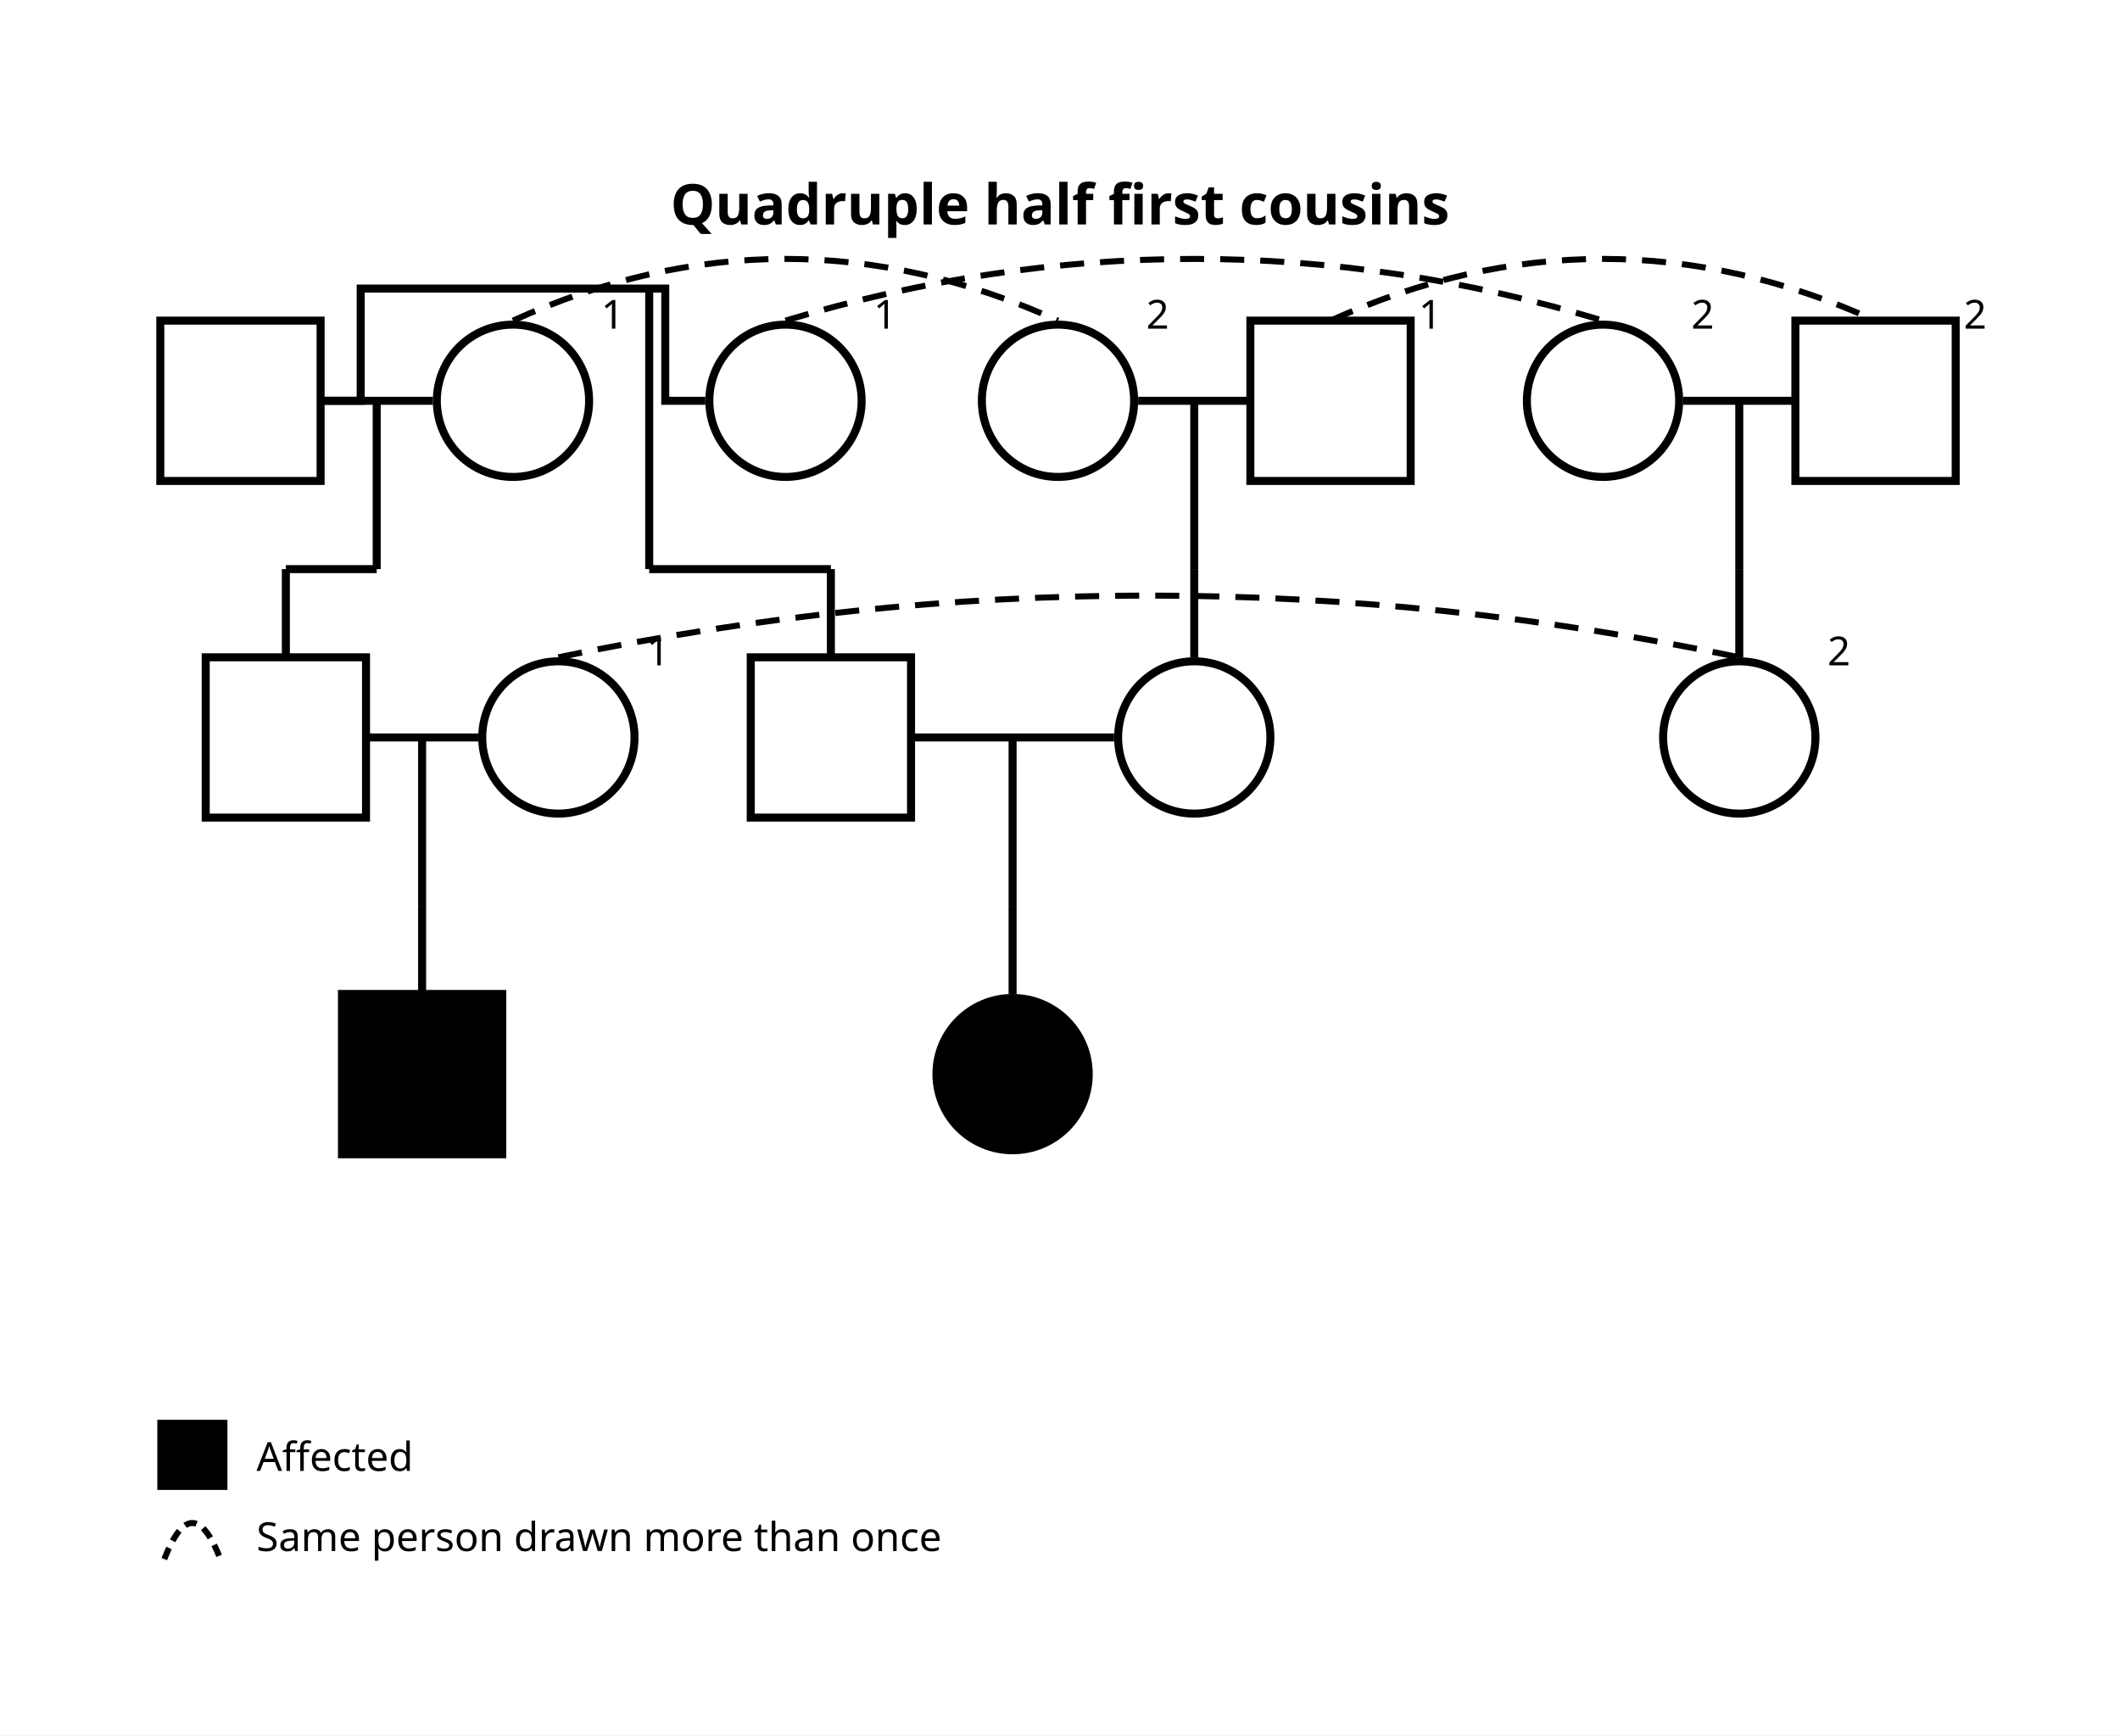
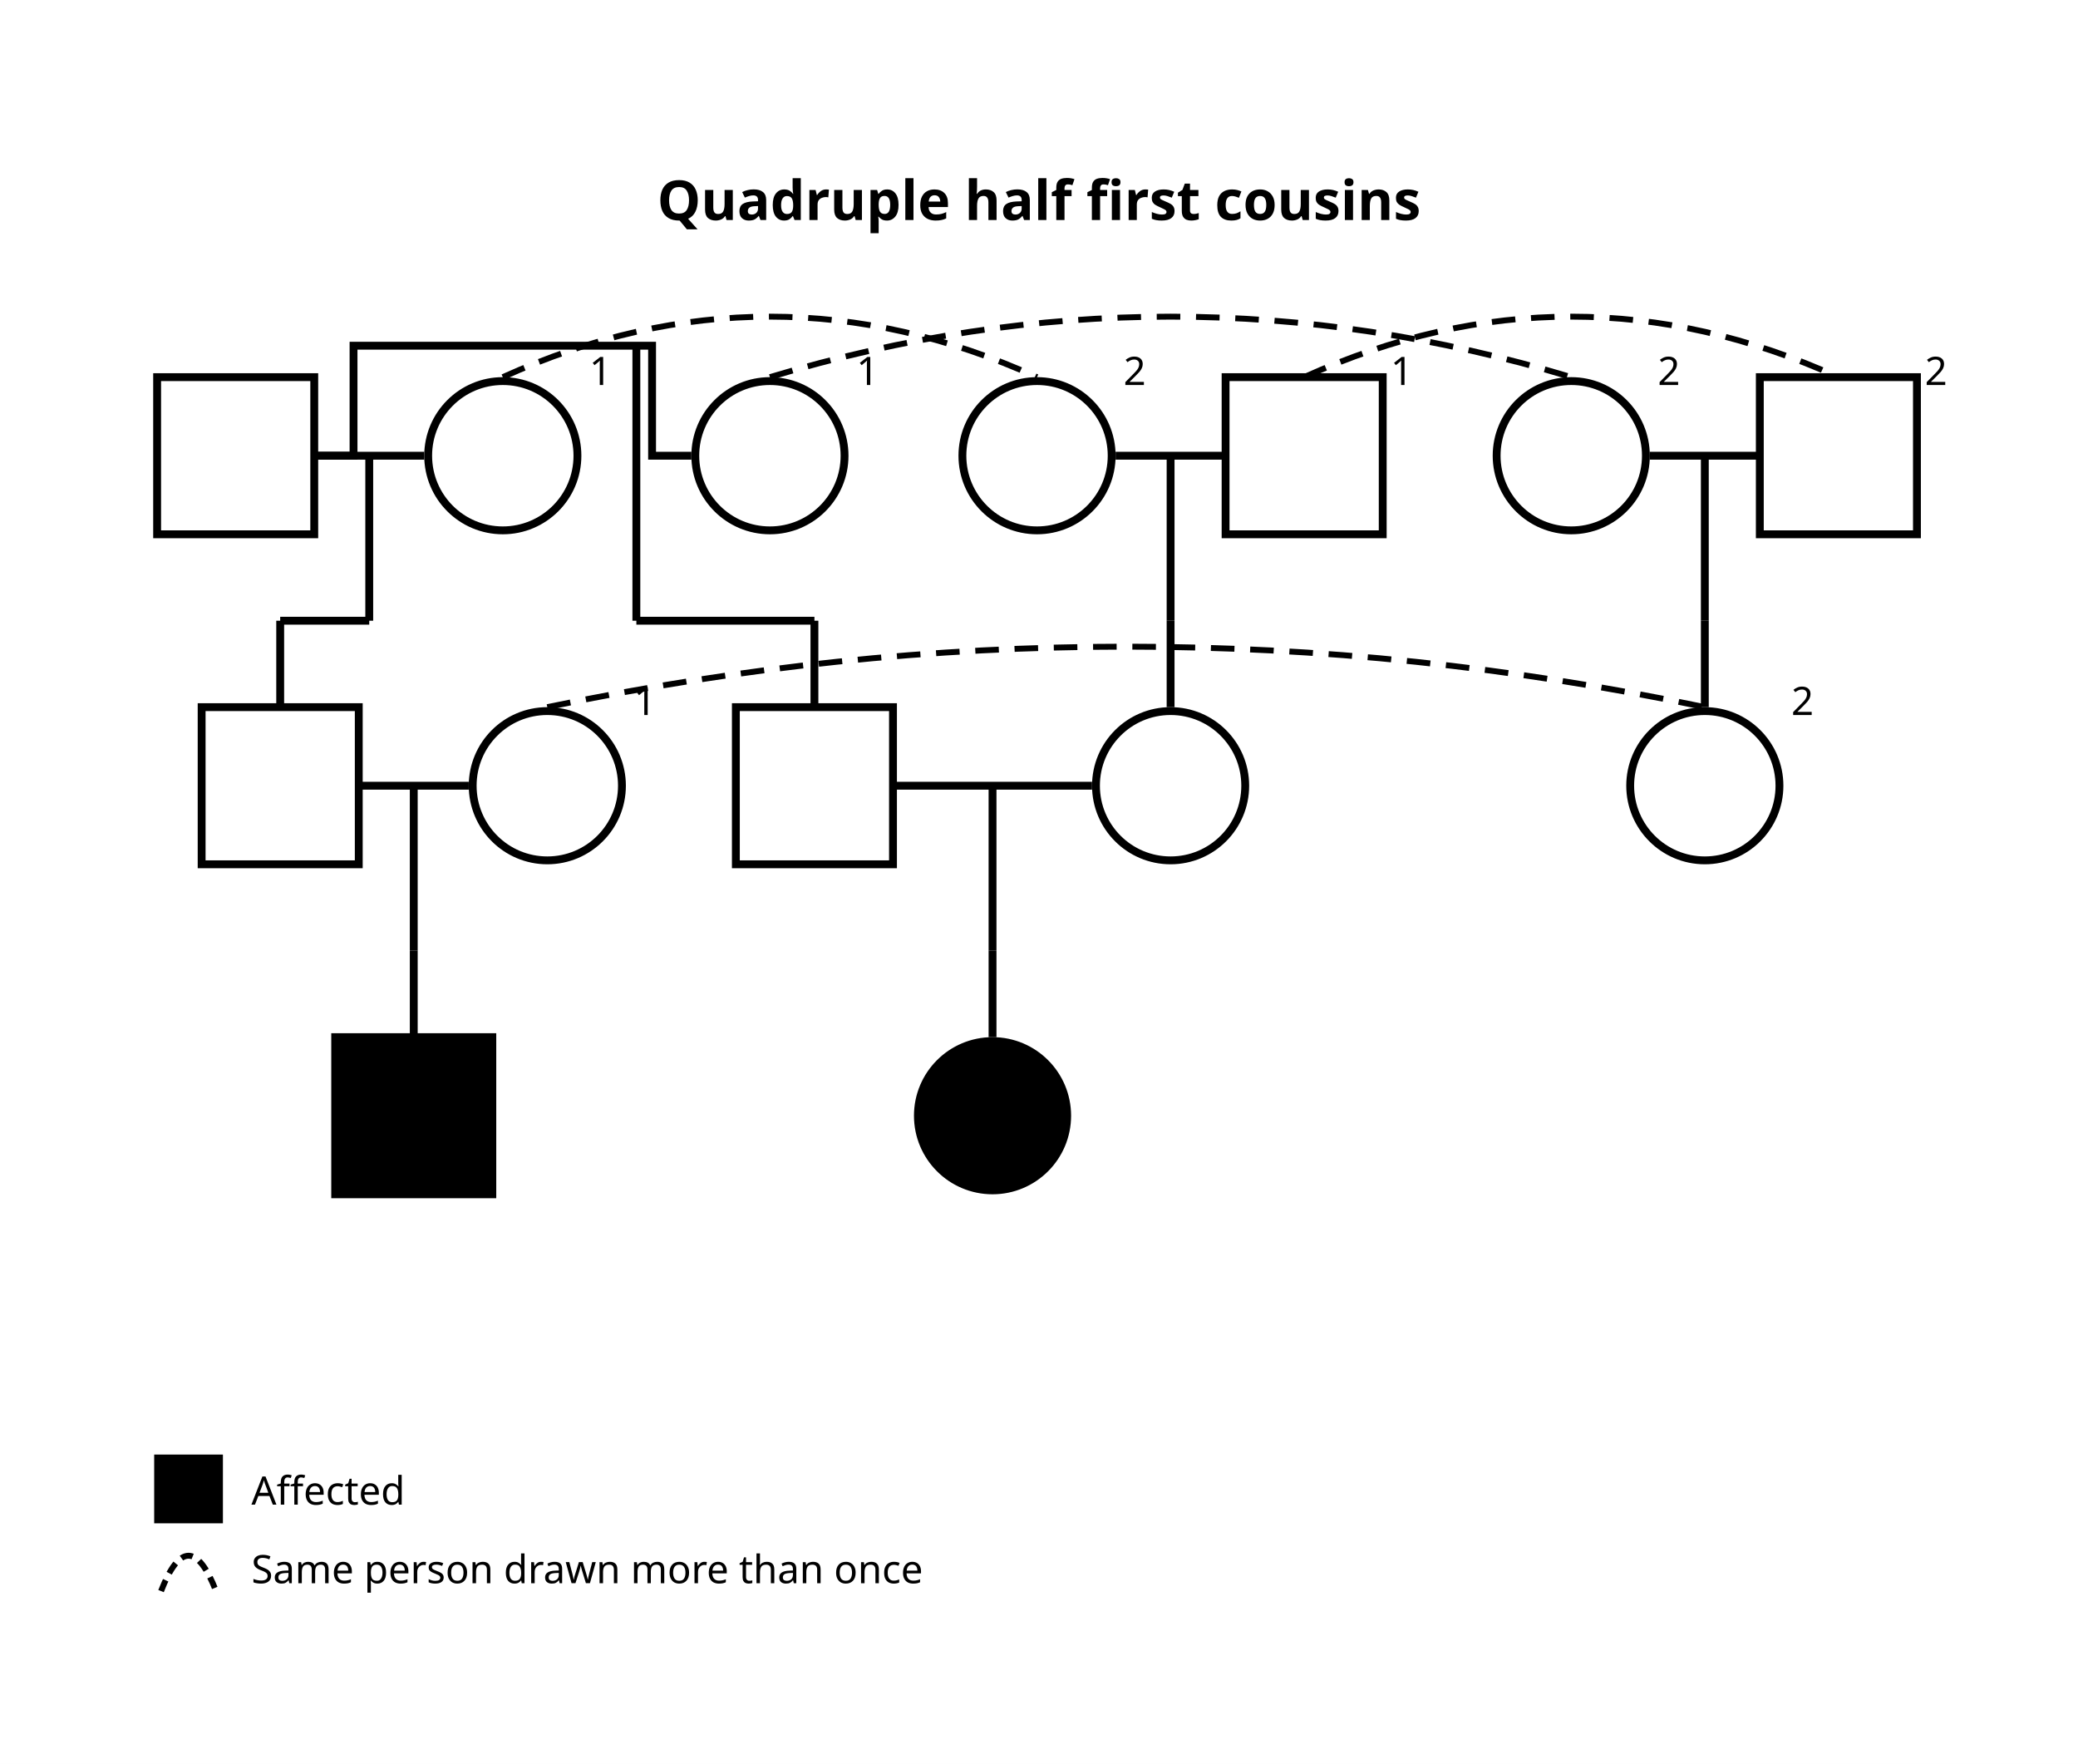
- <svg xmlns="http://www.w3.org/2000/svg" width="529" height="433" viewBox="0 0 529 433">
+ <svg xmlns="http://www.w3.org/2000/svg" width="529" height="449" viewBox="0 0 529 449">
  <defs>
    <marker id="proband-arrowhead" markerWidth="6" markerHeight="6" refX="6" refY="3" orient="auto">
      <path d="M 0 0 L 6 3 L 0 6 Z" fill="black" />
    </marker>
  </defs>
-   <rect width="529" height="433" fill="white" />
+   <rect width="529" height="449" fill="white" />
  <text class="chart-title" x="264.5" y="56" text-anchor="middle" font-family="sans-serif" font-size="14" font-weight="bold" fill="black">Quadruple half first cousins</text>
-   <g transform="translate(60 100)">
+   <g transform="translate(60 116)">
    <g class="couple-lines">
      <path d="M 20 0 L 48 0" stroke="black" stroke-width="2" fill="none" />
      <path d="M 20 0 L 30 0 L 30 -28 L 106 -28 L 106 0 L 116 0" stroke="black" stroke-width="2" fill="none" />
      <path d="M 224 0 L 252 0" stroke="black" stroke-width="2" fill="none" />
      <path d="M 360 0 L 388 0" stroke="black" stroke-width="2" fill="none" />
      <path d="M 31.33 84 L 59.33 84" stroke="black" stroke-width="2" fill="none" />
      <path d="M 167.33 84 L 218 84" stroke="black" stroke-width="2" fill="none" />
    </g>
    <g class="sibship-lines">
      <line x1="34" y1="0" x2="34" y2="42" stroke="black" stroke-width="2" />
      <line x1="11.33" y1="42" x2="34" y2="42" stroke="black" stroke-width="2" />
      <line x1="11.33" y1="42" x2="11.33" y2="64" stroke="black" stroke-width="2" />
      <line x1="102" y1="-28" x2="102" y2="42" stroke="black" stroke-width="2" />
      <line x1="102" y1="42" x2="147.33" y2="42" stroke="black" stroke-width="2" />
      <line x1="147.33" y1="42" x2="147.33" y2="64" stroke="black" stroke-width="2" />
      <line x1="238" y1="0" x2="238" y2="42" stroke="black" stroke-width="2" />
      <line x1="238" y1="42" x2="238" y2="42" stroke="black" stroke-width="2" />
      <line x1="238" y1="42" x2="238" y2="64" stroke="black" stroke-width="2" />
      <line x1="374" y1="0" x2="374" y2="42" stroke="black" stroke-width="2" />
      <line x1="374" y1="42" x2="374" y2="42" stroke="black" stroke-width="2" />
      <line x1="374" y1="42" x2="374" y2="64" stroke="black" stroke-width="2" />
      <line x1="45.33" y1="84" x2="45.33" y2="126" stroke="black" stroke-width="2" />
      <line x1="45.33" y1="126" x2="45.33" y2="126" stroke="black" stroke-width="2" />
      <line x1="45.33" y1="126" x2="45.33" y2="148" stroke="black" stroke-width="2" />
      <line x1="192.67" y1="84" x2="192.67" y2="126" stroke="black" stroke-width="2" />
      <line x1="192.67" y1="126" x2="192.67" y2="126" stroke="black" stroke-width="2" />
      <line x1="192.67" y1="126" x2="192.67" y2="148" stroke="black" stroke-width="2" />
    </g>
    <g class="assisted-lines">
</g>
    <g class="duplicate-arcs">
      <path d="M 68 -20 Q 136 -50.8 204 -20" stroke="black" stroke-width="1.5" stroke-dasharray="6 4" fill="none" />
      <path d="M 136 -20 Q 238 -50.8 340 -20" stroke="black" stroke-width="1.5" stroke-dasharray="6 4" fill="none" />
      <path d="M 272 -20 Q 340 -50.8 408 -20" stroke="black" stroke-width="1.5" stroke-dasharray="6 4" fill="none" />
      <path d="M 79.33 64 Q 226.67 33.2 374 64" stroke="black" stroke-width="1.5" stroke-dasharray="6 4" fill="none" />
    </g>
    <g class="symbols">
      <g transform="translate(0 0)">
        <rect x="-20" y="-20" width="40" height="40" stroke="black" stroke-width="2" fill="white" />
      </g>
      <g transform="translate(68 0)">
        <circle cx="0" cy="0" r="19" stroke="black" stroke-width="2" fill="white" />
        <text x="22" y="-18" font-family="sans-serif" font-size="10" fill="black">1</text>
      </g>
      <g transform="translate(136 0)">
        <circle cx="0" cy="0" r="19" stroke="black" stroke-width="2" fill="white" />
        <text x="22" y="-18" font-family="sans-serif" font-size="10" fill="black">1</text>
      </g>
      <g transform="translate(204 0)">
        <circle cx="0" cy="0" r="19" stroke="black" stroke-width="2" fill="white" />
        <text x="22" y="-18" font-family="sans-serif" font-size="10" fill="black">2</text>
      </g>
      <g transform="translate(272 0)">
        <rect x="-20" y="-20" width="40" height="40" stroke="black" stroke-width="2" fill="white" />
        <text x="22" y="-18" font-family="sans-serif" font-size="10" fill="black">1</text>
      </g>
      <g transform="translate(340 0)">
        <circle cx="0" cy="0" r="19" stroke="black" stroke-width="2" fill="white" />
        <text x="22" y="-18" font-family="sans-serif" font-size="10" fill="black">2</text>
      </g>
      <g transform="translate(408 0)">
        <rect x="-20" y="-20" width="40" height="40" stroke="black" stroke-width="2" fill="white" />
        <text x="22" y="-18" font-family="sans-serif" font-size="10" fill="black">2</text>
      </g>
      <g transform="translate(11.33 84)">
        <rect x="-20" y="-20" width="40" height="40" stroke="black" stroke-width="2" fill="white" />
      </g>
      <g transform="translate(79.33 84)">
        <circle cx="0" cy="0" r="19" stroke="black" stroke-width="2" fill="white" />
        <text x="22" y="-18" font-family="sans-serif" font-size="10" fill="black">1</text>
      </g>
      <g transform="translate(147.33 84)">
        <rect x="-20" y="-20" width="40" height="40" stroke="black" stroke-width="2" fill="white" />
      </g>
      <g transform="translate(238 84)">
        <circle cx="0" cy="0" r="19" stroke="black" stroke-width="2" fill="white" />
      </g>
      <g transform="translate(374 84)">
        <circle cx="0" cy="0" r="19" stroke="black" stroke-width="2" fill="white" />
        <text x="22" y="-18" font-family="sans-serif" font-size="10" fill="black">2</text>
      </g>
      <g transform="translate(45.33 168)">
        <rect x="-20" y="-20" width="40" height="40" stroke="black" stroke-width="2" fill="black" />
      </g>
      <g transform="translate(192.67 168)">
        <circle cx="0" cy="0" r="19" stroke="black" stroke-width="2" fill="black" />
      </g>
    </g>
    <g class="labels">
</g>
    <g class="consanguinity-labels">
</g>
  </g>
-   <g class="pedigree-key" transform="translate(0 353)">
+   <g class="pedigree-key" transform="translate(0 369)">
    <rect x="40" y="2" width="16" height="16" fill="black" stroke="black" stroke-width="1.5" />
    <text x="64" y="14" font-family="sans-serif" font-size="10" fill="black">Affected</text>
    <path d="M 41 36 Q 48 18 55 36" fill="none" stroke="black" stroke-width="1.5" stroke-dasharray="3 2" />
    <text x="64" y="34" font-family="sans-serif" font-size="10" fill="black">Same person drawn more than once</text>
  </g>
</svg>
